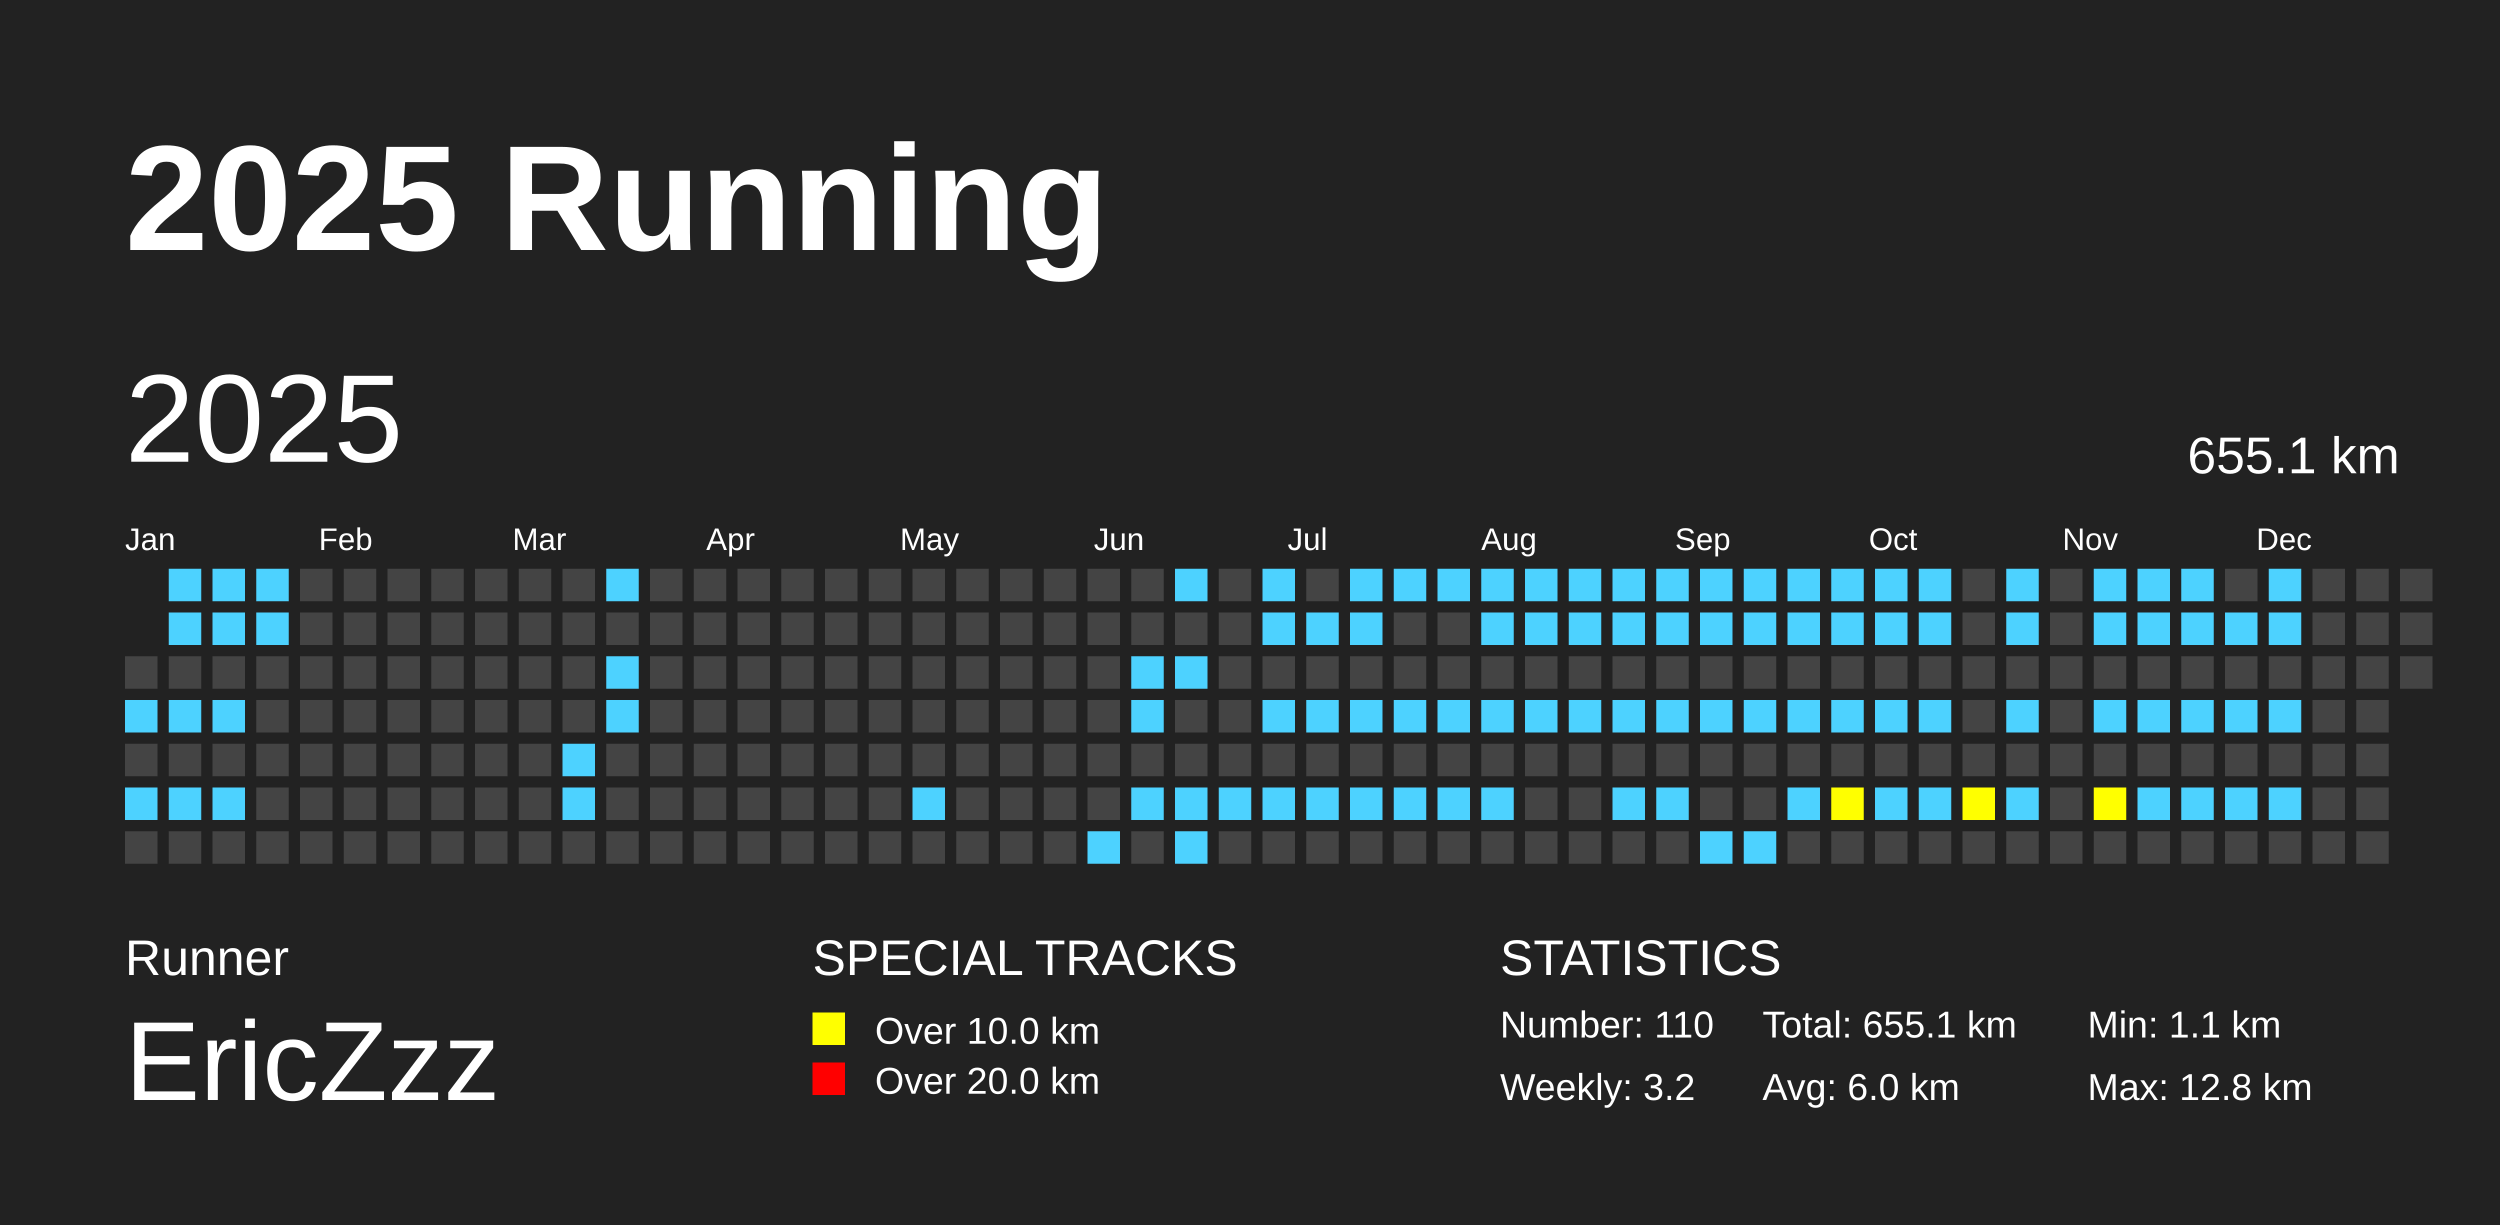
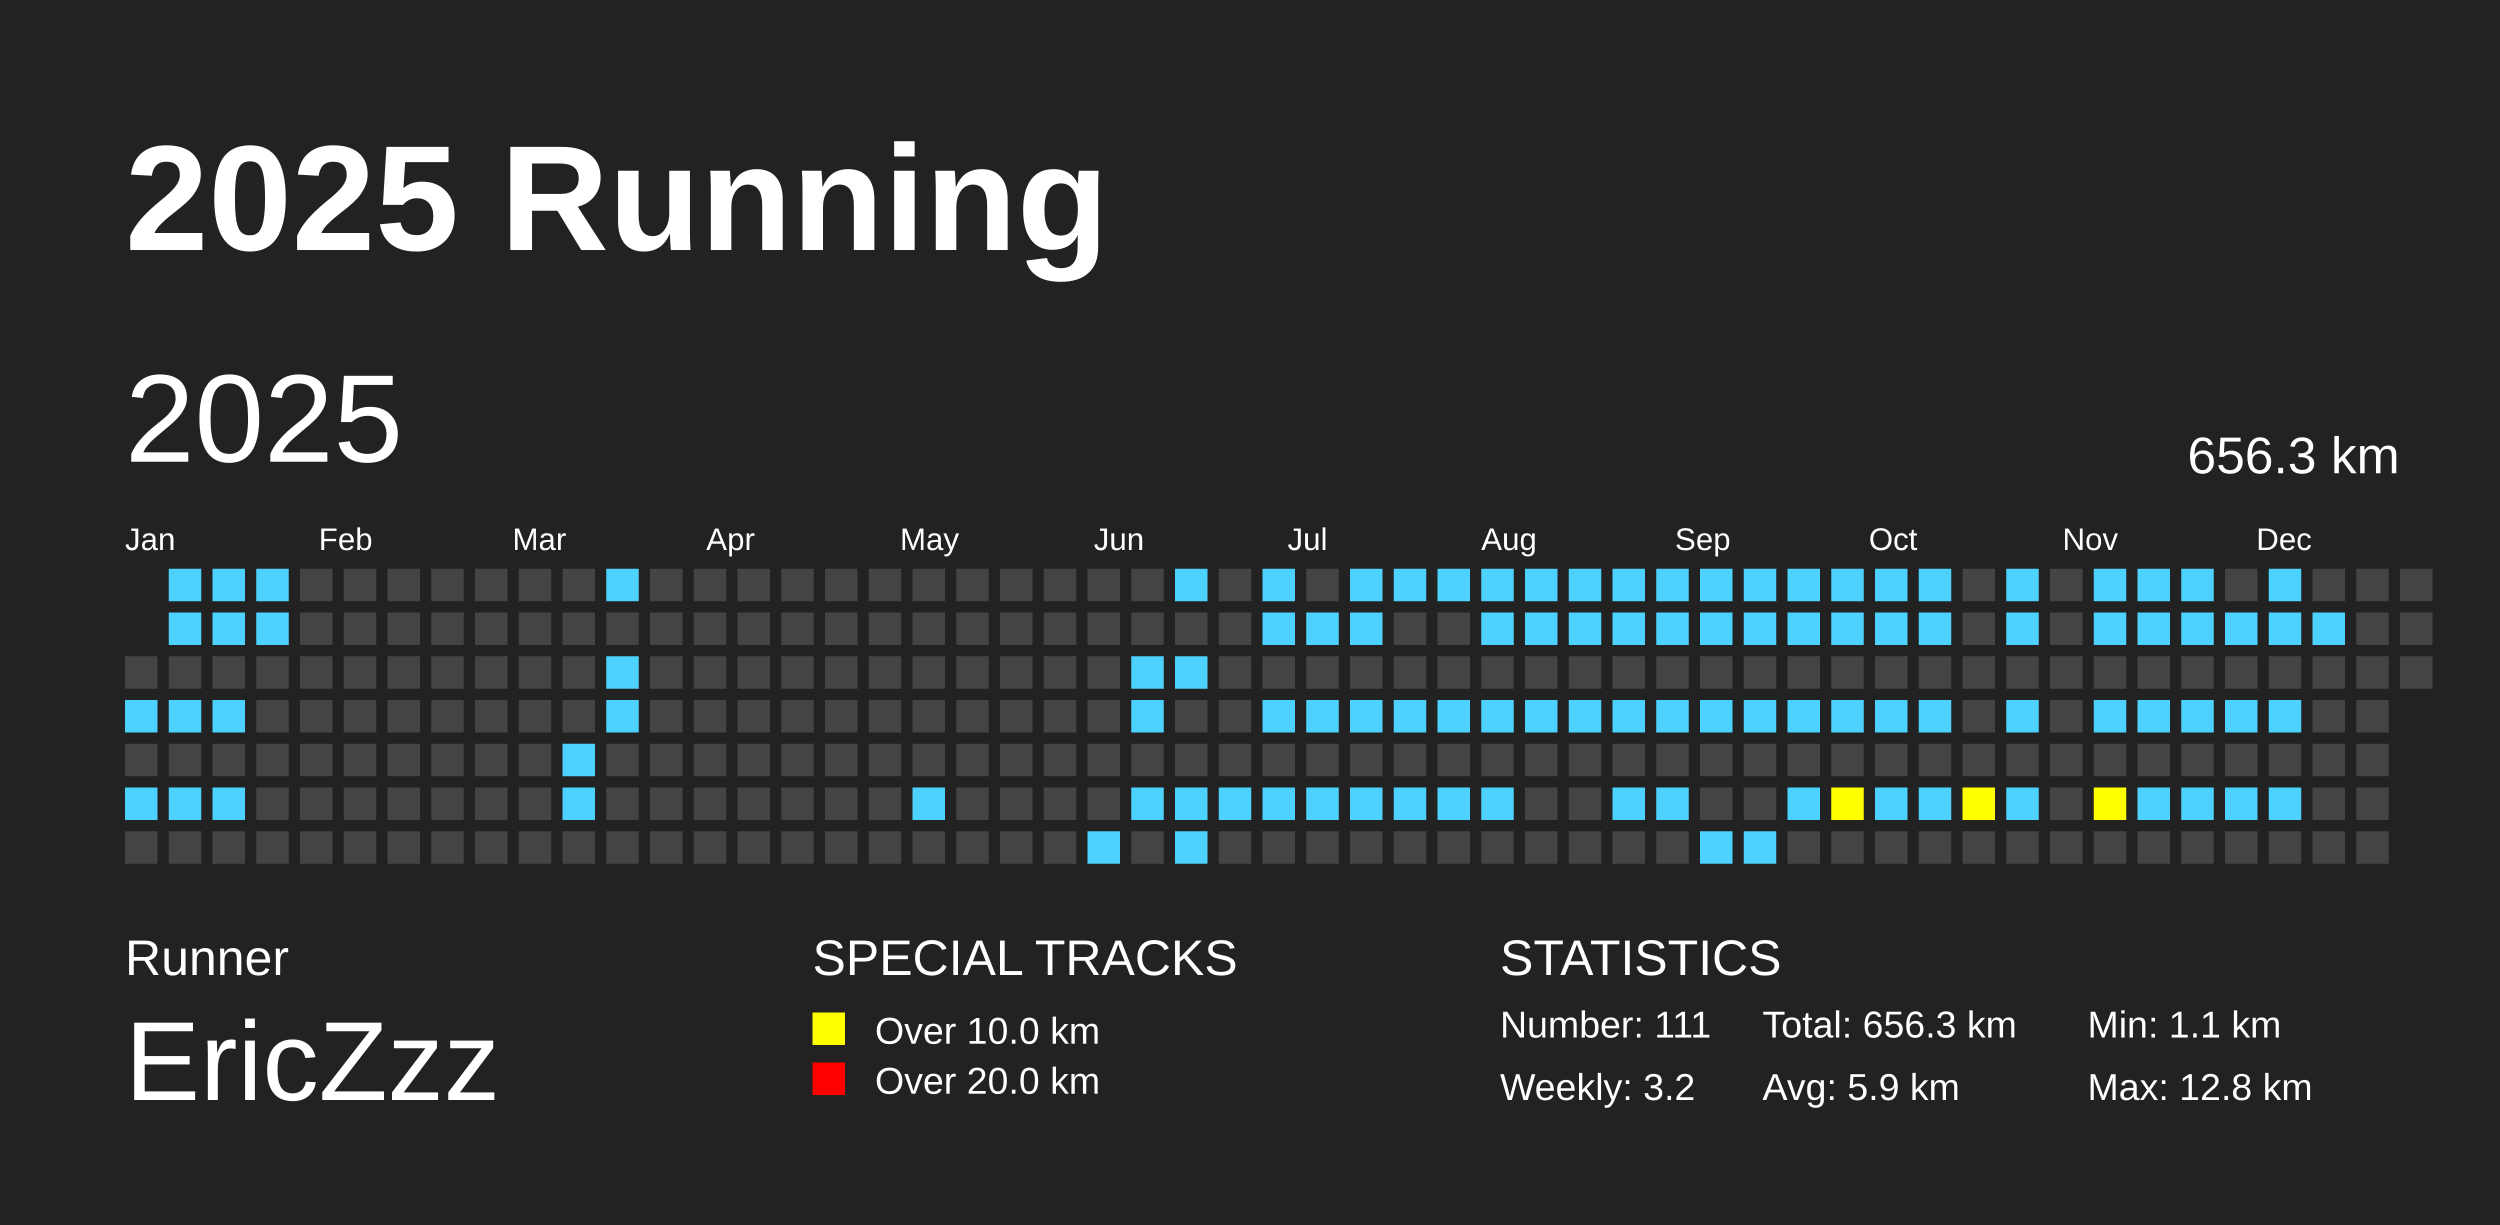
<svg xmlns="http://www.w3.org/2000/svg" baseProfile="full" height="98mm" version="1.1" viewBox="0,0,200,98" width="200mm">
  <defs />
  <rect fill="#222222" height="98" width="200" x="0" y="0" />
  <text fill="#FFFFFF" style="font-size:12px; font-family:Arial; font-weight:bold;" x="10" y="20">2025 Running</text>
  <text fill="#FFFFFF" style="font-size:4px; font-family:Arial" x="10" y="78">Runner</text>
  <text fill="#FFFFFF" style="font-size:9px; font-family:Arial" x="10" y="88">EricZzz</text>
  <text fill="#FFFFFF" style="font-size:4px; font-family:Arial" x="65" y="78">SPECIAL TRACKS</text>
  <rect fill="yellow" height="2.6" width="2.6" x="65" y="81" />
  <text fill="#FFFFFF" style="font-size:3px; font-family:Arial" x="70" y="83.5">Over 10.0 km</text>
  <rect fill="red" height="2.6" width="2.6" x="65" y="85" />
  <text fill="#FFFFFF" style="font-size:3px; font-family:Arial" x="70" y="87.5">Over 20.0 km</text>
  <text fill="#FFFFFF" style="font-size:4px; font-family:Arial" x="120" y="78">STATISTICS</text>
-   <text fill="#FFFFFF" style="font-size:3px; font-family:Arial" x="120" y="83">Number: 110</text>
+   <text fill="#FFFFFF" style="font-size:3px; font-family:Arial" x="120" y="83">Number: 111</text>
  <text fill="#FFFFFF" style="font-size:3px; font-family:Arial" x="120" y="88">Weekly: 3.2</text>
-   <text fill="#FFFFFF" style="font-size:3px; font-family:Arial" x="141" y="83">Total: 655.1 km</text>
-   <text fill="#FFFFFF" style="font-size:3px; font-family:Arial" x="141" y="88">Avg: 6.0 km</text>
+   <text fill="#FFFFFF" style="font-size:3px; font-family:Arial" x="141" y="83">Total: 656.3 km</text>
+   <text fill="#FFFFFF" style="font-size:3px; font-family:Arial" x="141" y="88">Avg: 5.9 km</text>
  <text fill="#FFFFFF" style="font-size:3px; font-family:Arial" x="167" y="83">Min: 1.1 km</text>
  <text fill="#FFFFFF" style="font-size:3px; font-family:Arial" x="167" y="88">Max: 12.8 km</text>
  <text dominant-baseline="hanging" fill="#FFFFFF" style="font-size:10.0px; font-family:Arial;" x="10" y="30">2025</text>
-   <text dominant-baseline="hanging" fill="#FFFFFF" style="font-size:4.125px; font-family:Arial;" x="175" y="35">655.1 km</text>
+   <text dominant-baseline="hanging" fill="#FFFFFF" style="font-size:4.125px; font-family:Arial;" x="175" y="35">656.3 km</text>
  <text fill="#FFFFFF" style="font-size:2.5px; font-family:Arial" x="10.0" y="44">Jan</text>
  <text fill="#FFFFFF" style="font-size:2.5px; font-family:Arial" x="25.5" y="44">Feb</text>
  <text fill="#FFFFFF" style="font-size:2.5px; font-family:Arial" x="41.0" y="44">Mar</text>
  <text fill="#FFFFFF" style="font-size:2.5px; font-family:Arial" x="56.5" y="44">Apr</text>
  <text fill="#FFFFFF" style="font-size:2.5px; font-family:Arial" x="72.0" y="44">May</text>
  <text fill="#FFFFFF" style="font-size:2.5px; font-family:Arial" x="87.5" y="44">Jun</text>
  <text fill="#FFFFFF" style="font-size:2.5px; font-family:Arial" x="103.0" y="44">Jul</text>
  <text fill="#FFFFFF" style="font-size:2.5px; font-family:Arial" x="118.5" y="44">Aug</text>
  <text fill="#FFFFFF" style="font-size:2.5px; font-family:Arial" x="134.0" y="44">Sep</text>
  <text fill="#FFFFFF" style="font-size:2.5px; font-family:Arial" x="149.5" y="44">Oct</text>
  <text fill="#FFFFFF" style="font-size:2.5px; font-family:Arial" x="165.0" y="44">Nov</text>
  <text fill="#FFFFFF" style="font-size:2.5px; font-family:Arial" x="180.5" y="44">Dec</text>
  <rect fill="#444444" height="2.6" width="2.6" x="10.0" y="52.5" />
  <rect fill="#4DD2FF" height="2.6" width="2.6" x="10.0" y="56.0" />
  <rect fill="#444444" height="2.6" width="2.6" x="10.0" y="59.5" />
  <rect fill="#4DD2FF" height="2.6" width="2.6" x="10.0" y="63.0" />
  <rect fill="#444444" height="2.6" width="2.6" x="10.0" y="66.5" />
  <rect fill="#4DD2FF" height="2.6" width="2.6" x="13.5" y="45.5" />
  <rect fill="#4DD2FF" height="2.6" width="2.6" x="13.5" y="49.0" />
  <rect fill="#444444" height="2.6" width="2.6" x="13.5" y="52.5" />
  <rect fill="#4DD2FF" height="2.6" width="2.6" x="13.5" y="56.0" />
  <rect fill="#444444" height="2.6" width="2.6" x="13.5" y="59.5" />
  <rect fill="#4DD2FF" height="2.6" width="2.6" x="13.5" y="63.0" />
  <rect fill="#444444" height="2.6" width="2.6" x="13.5" y="66.5" />
  <rect fill="#4DD2FF" height="2.6" width="2.6" x="17.0" y="45.5" />
  <rect fill="#4DD2FF" height="2.6" width="2.6" x="17.0" y="49.0" />
  <rect fill="#444444" height="2.6" width="2.6" x="17.0" y="52.5" />
  <rect fill="#4DD2FF" height="2.6" width="2.6" x="17.0" y="56.0" />
  <rect fill="#444444" height="2.6" width="2.6" x="17.0" y="59.5" />
  <rect fill="#4DD2FF" height="2.6" width="2.6" x="17.0" y="63.0" />
  <rect fill="#444444" height="2.6" width="2.6" x="17.0" y="66.5" />
  <rect fill="#4DD2FF" height="2.6" width="2.6" x="20.5" y="45.5" />
  <rect fill="#4DD2FF" height="2.6" width="2.6" x="20.5" y="49.0" />
  <rect fill="#444444" height="2.6" width="2.6" x="20.5" y="52.5" />
  <rect fill="#444444" height="2.6" width="2.6" x="20.5" y="56.0" />
  <rect fill="#444444" height="2.6" width="2.6" x="20.5" y="59.5" />
  <rect fill="#444444" height="2.6" width="2.6" x="20.5" y="63.0" />
  <rect fill="#444444" height="2.6" width="2.6" x="20.5" y="66.5" />
  <rect fill="#444444" height="2.6" width="2.6" x="24.0" y="45.5" />
  <rect fill="#444444" height="2.6" width="2.6" x="24.0" y="49.0" />
  <rect fill="#444444" height="2.6" width="2.6" x="24.0" y="52.5" />
  <rect fill="#444444" height="2.6" width="2.6" x="24.0" y="56.0" />
  <rect fill="#444444" height="2.6" width="2.6" x="24.0" y="59.5" />
  <rect fill="#444444" height="2.6" width="2.6" x="24.0" y="63.0" />
  <rect fill="#444444" height="2.6" width="2.6" x="24.0" y="66.5" />
  <rect fill="#444444" height="2.6" width="2.6" x="27.5" y="45.5" />
  <rect fill="#444444" height="2.6" width="2.6" x="27.5" y="49.0" />
  <rect fill="#444444" height="2.6" width="2.6" x="27.5" y="52.5" />
  <rect fill="#444444" height="2.6" width="2.6" x="27.5" y="56.0" />
  <rect fill="#444444" height="2.6" width="2.6" x="27.5" y="59.5" />
  <rect fill="#444444" height="2.6" width="2.6" x="27.5" y="63.0" />
  <rect fill="#444444" height="2.6" width="2.6" x="27.5" y="66.5" />
  <rect fill="#444444" height="2.6" width="2.6" x="31.0" y="45.5" />
  <rect fill="#444444" height="2.6" width="2.6" x="31.0" y="49.0" />
  <rect fill="#444444" height="2.6" width="2.6" x="31.0" y="52.5" />
  <rect fill="#444444" height="2.6" width="2.6" x="31.0" y="56.0" />
  <rect fill="#444444" height="2.6" width="2.6" x="31.0" y="59.5" />
  <rect fill="#444444" height="2.6" width="2.6" x="31.0" y="63.0" />
  <rect fill="#444444" height="2.6" width="2.6" x="31.0" y="66.5" />
  <rect fill="#444444" height="2.6" width="2.6" x="34.5" y="45.5" />
  <rect fill="#444444" height="2.6" width="2.6" x="34.5" y="49.0" />
  <rect fill="#444444" height="2.6" width="2.6" x="34.5" y="52.5" />
  <rect fill="#444444" height="2.6" width="2.6" x="34.5" y="56.0" />
  <rect fill="#444444" height="2.6" width="2.6" x="34.5" y="59.5" />
  <rect fill="#444444" height="2.6" width="2.6" x="34.5" y="63.0" />
  <rect fill="#444444" height="2.6" width="2.6" x="34.5" y="66.5" />
  <rect fill="#444444" height="2.6" width="2.6" x="38.0" y="45.5" />
  <rect fill="#444444" height="2.6" width="2.6" x="38.0" y="49.0" />
  <rect fill="#444444" height="2.6" width="2.6" x="38.0" y="52.5" />
  <rect fill="#444444" height="2.6" width="2.6" x="38.0" y="56.0" />
  <rect fill="#444444" height="2.6" width="2.6" x="38.0" y="59.5" />
  <rect fill="#444444" height="2.6" width="2.6" x="38.0" y="63.0" />
  <rect fill="#444444" height="2.6" width="2.6" x="38.0" y="66.5" />
  <rect fill="#444444" height="2.6" width="2.6" x="41.5" y="45.5" />
  <rect fill="#444444" height="2.6" width="2.6" x="41.5" y="49.0" />
  <rect fill="#444444" height="2.6" width="2.6" x="41.5" y="52.5" />
  <rect fill="#444444" height="2.6" width="2.6" x="41.5" y="56.0" />
  <rect fill="#444444" height="2.6" width="2.6" x="41.5" y="59.5" />
  <rect fill="#444444" height="2.6" width="2.6" x="41.5" y="63.0" />
  <rect fill="#444444" height="2.6" width="2.6" x="41.5" y="66.5" />
  <rect fill="#444444" height="2.6" width="2.6" x="45.0" y="45.5" />
  <rect fill="#444444" height="2.6" width="2.6" x="45.0" y="49.0" />
  <rect fill="#444444" height="2.6" width="2.6" x="45.0" y="52.5" />
  <rect fill="#444444" height="2.6" width="2.6" x="45.0" y="56.0" />
  <rect fill="#4DD2FF" height="2.6" width="2.6" x="45.0" y="59.5" />
  <rect fill="#4DD2FF" height="2.6" width="2.6" x="45.0" y="63.0" />
  <rect fill="#444444" height="2.6" width="2.6" x="45.0" y="66.5" />
  <rect fill="#4DD2FF" height="2.6" width="2.6" x="48.5" y="45.5" />
  <rect fill="#444444" height="2.6" width="2.6" x="48.5" y="49.0" />
  <rect fill="#4DD2FF" height="2.6" width="2.6" x="48.5" y="52.5" />
  <rect fill="#4DD2FF" height="2.6" width="2.6" x="48.5" y="56.0" />
  <rect fill="#444444" height="2.6" width="2.6" x="48.5" y="59.5" />
  <rect fill="#444444" height="2.6" width="2.6" x="48.5" y="63.0" />
  <rect fill="#444444" height="2.6" width="2.6" x="48.5" y="66.5" />
  <rect fill="#444444" height="2.6" width="2.6" x="52.0" y="45.5" />
  <rect fill="#444444" height="2.6" width="2.6" x="52.0" y="49.0" />
  <rect fill="#444444" height="2.6" width="2.6" x="52.0" y="52.5" />
  <rect fill="#444444" height="2.6" width="2.6" x="52.0" y="56.0" />
  <rect fill="#444444" height="2.6" width="2.6" x="52.0" y="59.5" />
  <rect fill="#444444" height="2.6" width="2.6" x="52.0" y="63.0" />
  <rect fill="#444444" height="2.6" width="2.6" x="52.0" y="66.5" />
  <rect fill="#444444" height="2.6" width="2.6" x="55.5" y="45.5" />
  <rect fill="#444444" height="2.6" width="2.6" x="55.5" y="49.0" />
  <rect fill="#444444" height="2.6" width="2.6" x="55.5" y="52.5" />
  <rect fill="#444444" height="2.6" width="2.6" x="55.5" y="56.0" />
  <rect fill="#444444" height="2.6" width="2.6" x="55.5" y="59.5" />
  <rect fill="#444444" height="2.6" width="2.6" x="55.5" y="63.0" />
  <rect fill="#444444" height="2.6" width="2.6" x="55.5" y="66.5" />
  <rect fill="#444444" height="2.6" width="2.6" x="59.0" y="45.5" />
  <rect fill="#444444" height="2.6" width="2.6" x="59.0" y="49.0" />
  <rect fill="#444444" height="2.6" width="2.6" x="59.0" y="52.5" />
  <rect fill="#444444" height="2.6" width="2.6" x="59.0" y="56.0" />
  <rect fill="#444444" height="2.6" width="2.6" x="59.0" y="59.5" />
  <rect fill="#444444" height="2.6" width="2.6" x="59.0" y="63.0" />
  <rect fill="#444444" height="2.6" width="2.6" x="59.0" y="66.5" />
  <rect fill="#444444" height="2.6" width="2.6" x="62.5" y="45.5" />
  <rect fill="#444444" height="2.6" width="2.6" x="62.5" y="49.0" />
  <rect fill="#444444" height="2.6" width="2.6" x="62.5" y="52.5" />
  <rect fill="#444444" height="2.6" width="2.6" x="62.5" y="56.0" />
  <rect fill="#444444" height="2.6" width="2.6" x="62.5" y="59.5" />
  <rect fill="#444444" height="2.6" width="2.6" x="62.5" y="63.0" />
  <rect fill="#444444" height="2.6" width="2.6" x="62.5" y="66.5" />
  <rect fill="#444444" height="2.6" width="2.6" x="66.0" y="45.5" />
  <rect fill="#444444" height="2.6" width="2.6" x="66.0" y="49.0" />
  <rect fill="#444444" height="2.6" width="2.6" x="66.0" y="52.5" />
  <rect fill="#444444" height="2.6" width="2.6" x="66.0" y="56.0" />
  <rect fill="#444444" height="2.6" width="2.6" x="66.0" y="59.5" />
  <rect fill="#444444" height="2.6" width="2.6" x="66.0" y="63.0" />
  <rect fill="#444444" height="2.6" width="2.6" x="66.0" y="66.5" />
  <rect fill="#444444" height="2.6" width="2.6" x="69.5" y="45.5" />
  <rect fill="#444444" height="2.6" width="2.6" x="69.5" y="49.0" />
  <rect fill="#444444" height="2.6" width="2.6" x="69.5" y="52.5" />
  <rect fill="#444444" height="2.6" width="2.6" x="69.5" y="56.0" />
  <rect fill="#444444" height="2.6" width="2.6" x="69.5" y="59.5" />
  <rect fill="#444444" height="2.6" width="2.6" x="69.5" y="63.0" />
  <rect fill="#444444" height="2.6" width="2.6" x="69.5" y="66.5" />
  <rect fill="#444444" height="2.6" width="2.6" x="73.0" y="45.5" />
  <rect fill="#444444" height="2.6" width="2.6" x="73.0" y="49.0" />
  <rect fill="#444444" height="2.6" width="2.6" x="73.0" y="52.5" />
  <rect fill="#444444" height="2.6" width="2.6" x="73.0" y="56.0" />
  <rect fill="#444444" height="2.6" width="2.6" x="73.0" y="59.5" />
  <rect fill="#4DD2FF" height="2.6" width="2.6" x="73.0" y="63.0" />
  <rect fill="#444444" height="2.6" width="2.6" x="73.0" y="66.5" />
  <rect fill="#444444" height="2.6" width="2.6" x="76.5" y="45.5" />
  <rect fill="#444444" height="2.6" width="2.6" x="76.5" y="49.0" />
  <rect fill="#444444" height="2.6" width="2.6" x="76.5" y="52.5" />
  <rect fill="#444444" height="2.6" width="2.6" x="76.5" y="56.0" />
  <rect fill="#444444" height="2.6" width="2.6" x="76.5" y="59.5" />
  <rect fill="#444444" height="2.6" width="2.6" x="76.5" y="63.0" />
  <rect fill="#444444" height="2.6" width="2.6" x="76.5" y="66.5" />
  <rect fill="#444444" height="2.6" width="2.6" x="80.0" y="45.5" />
  <rect fill="#444444" height="2.6" width="2.6" x="80.0" y="49.0" />
  <rect fill="#444444" height="2.6" width="2.6" x="80.0" y="52.5" />
  <rect fill="#444444" height="2.6" width="2.6" x="80.0" y="56.0" />
  <rect fill="#444444" height="2.6" width="2.6" x="80.0" y="59.5" />
  <rect fill="#444444" height="2.6" width="2.6" x="80.0" y="63.0" />
  <rect fill="#444444" height="2.6" width="2.6" x="80.0" y="66.5" />
  <rect fill="#444444" height="2.6" width="2.6" x="83.5" y="45.5" />
  <rect fill="#444444" height="2.6" width="2.6" x="83.5" y="49.0" />
  <rect fill="#444444" height="2.6" width="2.6" x="83.5" y="52.5" />
  <rect fill="#444444" height="2.6" width="2.6" x="83.5" y="56.0" />
  <rect fill="#444444" height="2.6" width="2.6" x="83.5" y="59.5" />
  <rect fill="#444444" height="2.6" width="2.6" x="83.5" y="63.0" />
  <rect fill="#444444" height="2.6" width="2.6" x="83.5" y="66.5" />
  <rect fill="#444444" height="2.6" width="2.6" x="87.0" y="45.5" />
  <rect fill="#444444" height="2.6" width="2.6" x="87.0" y="49.0" />
  <rect fill="#444444" height="2.6" width="2.6" x="87.0" y="52.5" />
  <rect fill="#444444" height="2.6" width="2.6" x="87.0" y="56.0" />
  <rect fill="#444444" height="2.6" width="2.6" x="87.0" y="59.5" />
  <rect fill="#444444" height="2.6" width="2.6" x="87.0" y="63.0" />
  <rect fill="#4DD2FF" height="2.6" width="2.6" x="87.0" y="66.5" />
  <rect fill="#444444" height="2.6" width="2.6" x="90.5" y="45.5" />
  <rect fill="#444444" height="2.6" width="2.6" x="90.5" y="49.0" />
  <rect fill="#4DD2FF" height="2.6" width="2.6" x="90.5" y="52.5" />
  <rect fill="#4DD2FF" height="2.6" width="2.6" x="90.5" y="56.0" />
  <rect fill="#444444" height="2.6" width="2.6" x="90.5" y="59.5" />
  <rect fill="#4DD2FF" height="2.6" width="2.6" x="90.5" y="63.0" />
  <rect fill="#444444" height="2.6" width="2.6" x="90.5" y="66.5" />
  <rect fill="#4DD2FF" height="2.6" width="2.6" x="94.0" y="45.5" />
  <rect fill="#444444" height="2.6" width="2.6" x="94.0" y="49.0" />
  <rect fill="#4DD2FF" height="2.6" width="2.6" x="94.0" y="52.5" />
  <rect fill="#444444" height="2.6" width="2.6" x="94.0" y="56.0" />
  <rect fill="#444444" height="2.6" width="2.6" x="94.0" y="59.5" />
  <rect fill="#4DD2FF" height="2.6" width="2.6" x="94.0" y="63.0" />
  <rect fill="#4DD2FF" height="2.6" width="2.6" x="94.0" y="66.5" />
  <rect fill="#444444" height="2.6" width="2.6" x="97.5" y="45.5" />
  <rect fill="#444444" height="2.6" width="2.6" x="97.5" y="49.0" />
  <rect fill="#444444" height="2.6" width="2.6" x="97.5" y="52.5" />
  <rect fill="#444444" height="2.6" width="2.6" x="97.5" y="56.0" />
  <rect fill="#444444" height="2.6" width="2.6" x="97.5" y="59.5" />
  <rect fill="#4DD2FF" height="2.6" width="2.6" x="97.5" y="63.0" />
  <rect fill="#444444" height="2.6" width="2.6" x="97.5" y="66.5" />
  <rect fill="#4DD2FF" height="2.6" width="2.6" x="101.0" y="45.5" />
  <rect fill="#4DD2FF" height="2.6" width="2.6" x="101.0" y="49.0" />
  <rect fill="#444444" height="2.6" width="2.6" x="101.0" y="52.5" />
  <rect fill="#4DD2FF" height="2.6" width="2.6" x="101.0" y="56.0" />
  <rect fill="#444444" height="2.6" width="2.6" x="101.0" y="59.5" />
  <rect fill="#4DD2FF" height="2.6" width="2.6" x="101.0" y="63.0" />
  <rect fill="#444444" height="2.6" width="2.6" x="101.0" y="66.5" />
  <rect fill="#444444" height="2.6" width="2.6" x="104.5" y="45.5" />
  <rect fill="#4DD2FF" height="2.6" width="2.6" x="104.5" y="49.0" />
  <rect fill="#444444" height="2.6" width="2.6" x="104.5" y="52.5" />
  <rect fill="#4DD2FF" height="2.6" width="2.6" x="104.5" y="56.0" />
  <rect fill="#444444" height="2.6" width="2.6" x="104.5" y="59.5" />
  <rect fill="#4DD2FF" height="2.6" width="2.6" x="104.5" y="63.0" />
  <rect fill="#444444" height="2.6" width="2.6" x="104.5" y="66.5" />
  <rect fill="#4DD2FF" height="2.6" width="2.6" x="108.0" y="45.5" />
  <rect fill="#4DD2FF" height="2.6" width="2.6" x="108.0" y="49.0" />
  <rect fill="#444444" height="2.6" width="2.6" x="108.0" y="52.5" />
  <rect fill="#4DD2FF" height="2.6" width="2.6" x="108.0" y="56.0" />
  <rect fill="#444444" height="2.6" width="2.6" x="108.0" y="59.5" />
  <rect fill="#4DD2FF" height="2.6" width="2.6" x="108.0" y="63.0" />
  <rect fill="#444444" height="2.6" width="2.6" x="108.0" y="66.5" />
  <rect fill="#4DD2FF" height="2.6" width="2.6" x="111.5" y="45.5" />
  <rect fill="#444444" height="2.6" width="2.6" x="111.5" y="49.0" />
  <rect fill="#444444" height="2.6" width="2.6" x="111.5" y="52.5" />
  <rect fill="#4DD2FF" height="2.6" width="2.6" x="111.5" y="56.0" />
  <rect fill="#444444" height="2.6" width="2.6" x="111.5" y="59.5" />
  <rect fill="#4DD2FF" height="2.6" width="2.6" x="111.5" y="63.0" />
  <rect fill="#444444" height="2.6" width="2.6" x="111.5" y="66.5" />
  <rect fill="#4DD2FF" height="2.6" width="2.6" x="115.0" y="45.5" />
  <rect fill="#444444" height="2.6" width="2.6" x="115.0" y="49.0" />
  <rect fill="#444444" height="2.6" width="2.6" x="115.0" y="52.5" />
  <rect fill="#4DD2FF" height="2.6" width="2.6" x="115.0" y="56.0" />
  <rect fill="#444444" height="2.6" width="2.6" x="115.0" y="59.5" />
  <rect fill="#4DD2FF" height="2.6" width="2.6" x="115.0" y="63.0" />
  <rect fill="#444444" height="2.6" width="2.6" x="115.0" y="66.5" />
  <rect fill="#4DD2FF" height="2.6" width="2.6" x="118.5" y="45.5" />
  <rect fill="#4DD2FF" height="2.6" width="2.6" x="118.5" y="49.0" />
  <rect fill="#444444" height="2.6" width="2.6" x="118.5" y="52.5" />
  <rect fill="#4DD2FF" height="2.6" width="2.6" x="118.5" y="56.0" />
  <rect fill="#444444" height="2.6" width="2.6" x="118.5" y="59.5" />
  <rect fill="#4DD2FF" height="2.6" width="2.6" x="118.5" y="63.0" />
  <rect fill="#444444" height="2.6" width="2.6" x="118.5" y="66.5" />
  <rect fill="#4DD2FF" height="2.6" width="2.6" x="122.0" y="45.5" />
  <rect fill="#4DD2FF" height="2.6" width="2.6" x="122.0" y="49.0" />
  <rect fill="#444444" height="2.6" width="2.6" x="122.0" y="52.5" />
  <rect fill="#4DD2FF" height="2.6" width="2.6" x="122.0" y="56.0" />
  <rect fill="#444444" height="2.6" width="2.6" x="122.0" y="59.5" />
  <rect fill="#444444" height="2.6" width="2.6" x="122.0" y="63.0" />
  <rect fill="#444444" height="2.6" width="2.6" x="122.0" y="66.5" />
  <rect fill="#4DD2FF" height="2.6" width="2.6" x="125.5" y="45.5" />
  <rect fill="#4DD2FF" height="2.6" width="2.6" x="125.5" y="49.0" />
  <rect fill="#444444" height="2.6" width="2.6" x="125.5" y="52.5" />
  <rect fill="#4DD2FF" height="2.6" width="2.6" x="125.5" y="56.0" />
  <rect fill="#444444" height="2.6" width="2.6" x="125.5" y="59.5" />
  <rect fill="#444444" height="2.6" width="2.6" x="125.5" y="63.0" />
  <rect fill="#444444" height="2.6" width="2.6" x="125.5" y="66.5" />
  <rect fill="#4DD2FF" height="2.6" width="2.6" x="129.0" y="45.5" />
  <rect fill="#4DD2FF" height="2.6" width="2.6" x="129.0" y="49.0" />
  <rect fill="#444444" height="2.6" width="2.6" x="129.0" y="52.5" />
  <rect fill="#4DD2FF" height="2.6" width="2.6" x="129.0" y="56.0" />
  <rect fill="#444444" height="2.6" width="2.6" x="129.0" y="59.5" />
  <rect fill="#4DD2FF" height="2.6" width="2.6" x="129.0" y="63.0" />
  <rect fill="#444444" height="2.6" width="2.6" x="129.0" y="66.5" />
  <rect fill="#4DD2FF" height="2.6" width="2.6" x="132.5" y="45.5" />
  <rect fill="#4DD2FF" height="2.6" width="2.6" x="132.5" y="49.0" />
  <rect fill="#444444" height="2.6" width="2.6" x="132.5" y="52.5" />
  <rect fill="#4DD2FF" height="2.6" width="2.6" x="132.5" y="56.0" />
  <rect fill="#444444" height="2.6" width="2.6" x="132.5" y="59.5" />
  <rect fill="#4DD2FF" height="2.6" width="2.6" x="132.5" y="63.0" />
  <rect fill="#444444" height="2.6" width="2.6" x="132.5" y="66.5" />
  <rect fill="#4DD2FF" height="2.6" width="2.6" x="136.0" y="45.5" />
  <rect fill="#4DD2FF" height="2.6" width="2.6" x="136.0" y="49.0" />
  <rect fill="#444444" height="2.6" width="2.6" x="136.0" y="52.5" />
  <rect fill="#4DD2FF" height="2.6" width="2.6" x="136.0" y="56.0" />
  <rect fill="#444444" height="2.6" width="2.6" x="136.0" y="59.5" />
  <rect fill="#444444" height="2.6" width="2.6" x="136.0" y="63.0" />
  <rect fill="#4DD2FF" height="2.6" width="2.6" x="136.0" y="66.5" />
  <rect fill="#4DD2FF" height="2.6" width="2.6" x="139.5" y="45.5" />
  <rect fill="#4DD2FF" height="2.6" width="2.6" x="139.5" y="49.0" />
  <rect fill="#444444" height="2.6" width="2.6" x="139.5" y="52.5" />
  <rect fill="#4DD2FF" height="2.6" width="2.6" x="139.5" y="56.0" />
  <rect fill="#444444" height="2.6" width="2.6" x="139.5" y="59.5" />
  <rect fill="#444444" height="2.6" width="2.6" x="139.5" y="63.0" />
  <rect fill="#4DD2FF" height="2.6" width="2.6" x="139.5" y="66.5" />
  <rect fill="#4DD2FF" height="2.6" width="2.6" x="143.0" y="45.5" />
  <rect fill="#4DD2FF" height="2.6" width="2.6" x="143.0" y="49.0" />
  <rect fill="#444444" height="2.6" width="2.6" x="143.0" y="52.5" />
  <rect fill="#4DD2FF" height="2.6" width="2.6" x="143.0" y="56.0" />
  <rect fill="#444444" height="2.6" width="2.6" x="143.0" y="59.5" />
  <rect fill="#4DD2FF" height="2.6" width="2.6" x="143.0" y="63.0" />
  <rect fill="#444444" height="2.6" width="2.6" x="143.0" y="66.5" />
  <rect fill="#4DD2FF" height="2.6" width="2.6" x="146.5" y="45.5" />
  <rect fill="#4DD2FF" height="2.6" width="2.6" x="146.5" y="49.0" />
  <rect fill="#444444" height="2.6" width="2.6" x="146.5" y="52.5" />
  <rect fill="#4DD2FF" height="2.6" width="2.6" x="146.5" y="56.0" />
  <rect fill="#444444" height="2.6" width="2.6" x="146.5" y="59.5" />
  <rect fill="yellow" height="2.6" width="2.6" x="146.5" y="63.0" />
  <rect fill="#444444" height="2.6" width="2.6" x="146.5" y="66.5" />
  <rect fill="#4DD2FF" height="2.6" width="2.6" x="150.0" y="45.5" />
  <rect fill="#4DD2FF" height="2.6" width="2.6" x="150.0" y="49.0" />
  <rect fill="#444444" height="2.6" width="2.6" x="150.0" y="52.5" />
  <rect fill="#4DD2FF" height="2.6" width="2.6" x="150.0" y="56.0" />
  <rect fill="#444444" height="2.6" width="2.6" x="150.0" y="59.5" />
  <rect fill="#4DD2FF" height="2.6" width="2.6" x="150.0" y="63.0" />
  <rect fill="#444444" height="2.6" width="2.6" x="150.0" y="66.5" />
  <rect fill="#4DD2FF" height="2.6" width="2.6" x="153.5" y="45.5" />
  <rect fill="#4DD2FF" height="2.6" width="2.6" x="153.5" y="49.0" />
  <rect fill="#444444" height="2.6" width="2.6" x="153.5" y="52.5" />
  <rect fill="#4DD2FF" height="2.6" width="2.6" x="153.5" y="56.0" />
  <rect fill="#444444" height="2.6" width="2.6" x="153.5" y="59.5" />
  <rect fill="#4DD2FF" height="2.6" width="2.6" x="153.5" y="63.0" />
  <rect fill="#444444" height="2.6" width="2.6" x="153.5" y="66.5" />
  <rect fill="#444444" height="2.6" width="2.6" x="157.0" y="45.5" />
  <rect fill="#444444" height="2.6" width="2.6" x="157.0" y="49.0" />
  <rect fill="#444444" height="2.6" width="2.6" x="157.0" y="52.5" />
  <rect fill="#444444" height="2.6" width="2.6" x="157.0" y="56.0" />
  <rect fill="#444444" height="2.6" width="2.6" x="157.0" y="59.5" />
  <rect fill="yellow" height="2.6" width="2.6" x="157.0" y="63.0" />
  <rect fill="#444444" height="2.6" width="2.6" x="157.0" y="66.5" />
  <rect fill="#4DD2FF" height="2.6" width="2.6" x="160.5" y="45.5" />
  <rect fill="#4DD2FF" height="2.6" width="2.6" x="160.5" y="49.0" />
  <rect fill="#444444" height="2.6" width="2.6" x="160.5" y="52.5" />
  <rect fill="#4DD2FF" height="2.6" width="2.6" x="160.5" y="56.0" />
  <rect fill="#444444" height="2.6" width="2.6" x="160.5" y="59.5" />
  <rect fill="#4DD2FF" height="2.6" width="2.6" x="160.5" y="63.0" />
  <rect fill="#444444" height="2.6" width="2.6" x="160.5" y="66.5" />
  <rect fill="#444444" height="2.6" width="2.6" x="164.0" y="45.5" />
  <rect fill="#444444" height="2.6" width="2.6" x="164.0" y="49.0" />
  <rect fill="#444444" height="2.6" width="2.6" x="164.0" y="52.5" />
  <rect fill="#444444" height="2.6" width="2.6" x="164.0" y="56.0" />
  <rect fill="#444444" height="2.6" width="2.6" x="164.0" y="59.5" />
  <rect fill="#444444" height="2.6" width="2.6" x="164.0" y="63.0" />
  <rect fill="#444444" height="2.6" width="2.6" x="164.0" y="66.5" />
  <rect fill="#4DD2FF" height="2.6" width="2.6" x="167.5" y="45.5" />
  <rect fill="#4DD2FF" height="2.6" width="2.6" x="167.5" y="49.0" />
  <rect fill="#444444" height="2.6" width="2.6" x="167.5" y="52.5" />
  <rect fill="#4DD2FF" height="2.6" width="2.6" x="167.5" y="56.0" />
  <rect fill="#444444" height="2.6" width="2.6" x="167.5" y="59.5" />
  <rect fill="yellow" height="2.6" width="2.6" x="167.5" y="63.0" />
  <rect fill="#444444" height="2.6" width="2.6" x="167.5" y="66.5" />
  <rect fill="#4DD2FF" height="2.6" width="2.6" x="171.0" y="45.5" />
  <rect fill="#4DD2FF" height="2.6" width="2.6" x="171.0" y="49.0" />
  <rect fill="#444444" height="2.6" width="2.6" x="171.0" y="52.5" />
  <rect fill="#4DD2FF" height="2.6" width="2.6" x="171.0" y="56.0" />
  <rect fill="#444444" height="2.6" width="2.6" x="171.0" y="59.5" />
  <rect fill="#4DD2FF" height="2.6" width="2.6" x="171.0" y="63.0" />
  <rect fill="#444444" height="2.6" width="2.6" x="171.0" y="66.5" />
  <rect fill="#4DD2FF" height="2.6" width="2.6" x="174.5" y="45.5" />
  <rect fill="#4DD2FF" height="2.6" width="2.6" x="174.5" y="49.0" />
  <rect fill="#444444" height="2.6" width="2.6" x="174.5" y="52.5" />
  <rect fill="#4DD2FF" height="2.6" width="2.6" x="174.5" y="56.0" />
  <rect fill="#444444" height="2.6" width="2.6" x="174.5" y="59.5" />
  <rect fill="#4DD2FF" height="2.6" width="2.6" x="174.5" y="63.0" />
  <rect fill="#444444" height="2.6" width="2.6" x="174.5" y="66.5" />
  <rect fill="#444444" height="2.6" width="2.6" x="178.0" y="45.5" />
  <rect fill="#4DD2FF" height="2.6" width="2.6" x="178.0" y="49.0" />
  <rect fill="#444444" height="2.6" width="2.6" x="178.0" y="52.5" />
  <rect fill="#4DD2FF" height="2.6" width="2.6" x="178.0" y="56.0" />
  <rect fill="#444444" height="2.6" width="2.6" x="178.0" y="59.5" />
  <rect fill="#4DD2FF" height="2.6" width="2.6" x="178.0" y="63.0" />
  <rect fill="#444444" height="2.6" width="2.6" x="178.0" y="66.5" />
  <rect fill="#4DD2FF" height="2.6" width="2.6" x="181.5" y="45.5" />
  <rect fill="#4DD2FF" height="2.6" width="2.6" x="181.5" y="49.0" />
  <rect fill="#444444" height="2.6" width="2.6" x="181.5" y="52.5" />
  <rect fill="#4DD2FF" height="2.6" width="2.6" x="181.5" y="56.0" />
  <rect fill="#444444" height="2.6" width="2.6" x="181.5" y="59.5" />
  <rect fill="#4DD2FF" height="2.6" width="2.6" x="181.5" y="63.0" />
  <rect fill="#444444" height="2.6" width="2.6" x="181.5" y="66.5" />
  <rect fill="#444444" height="2.6" width="2.6" x="185.0" y="45.5" />
-   <rect fill="#444444" height="2.6" width="2.6" x="185.0" y="49.0" />
+   <rect fill="#4DD2FF" height="2.6" width="2.6" x="185.0" y="49.0" />
  <rect fill="#444444" height="2.6" width="2.6" x="185.0" y="52.5" />
  <rect fill="#444444" height="2.6" width="2.6" x="185.0" y="56.0" />
  <rect fill="#444444" height="2.6" width="2.6" x="185.0" y="59.5" />
  <rect fill="#444444" height="2.6" width="2.6" x="185.0" y="63.0" />
  <rect fill="#444444" height="2.6" width="2.6" x="185.0" y="66.5" />
  <rect fill="#444444" height="2.6" width="2.6" x="188.5" y="45.5" />
  <rect fill="#444444" height="2.6" width="2.6" x="188.5" y="49.0" />
  <rect fill="#444444" height="2.6" width="2.6" x="188.5" y="52.5" />
  <rect fill="#444444" height="2.6" width="2.6" x="188.5" y="56.0" />
  <rect fill="#444444" height="2.6" width="2.6" x="188.5" y="59.5" />
  <rect fill="#444444" height="2.6" width="2.6" x="188.5" y="63.0" />
  <rect fill="#444444" height="2.6" width="2.6" x="188.5" y="66.5" />
  <rect fill="#444444" height="2.6" width="2.6" x="192.0" y="45.5" />
  <rect fill="#444444" height="2.6" width="2.6" x="192.0" y="49.0" />
  <rect fill="#444444" height="2.6" width="2.6" x="192.0" y="52.5" />
</svg>
